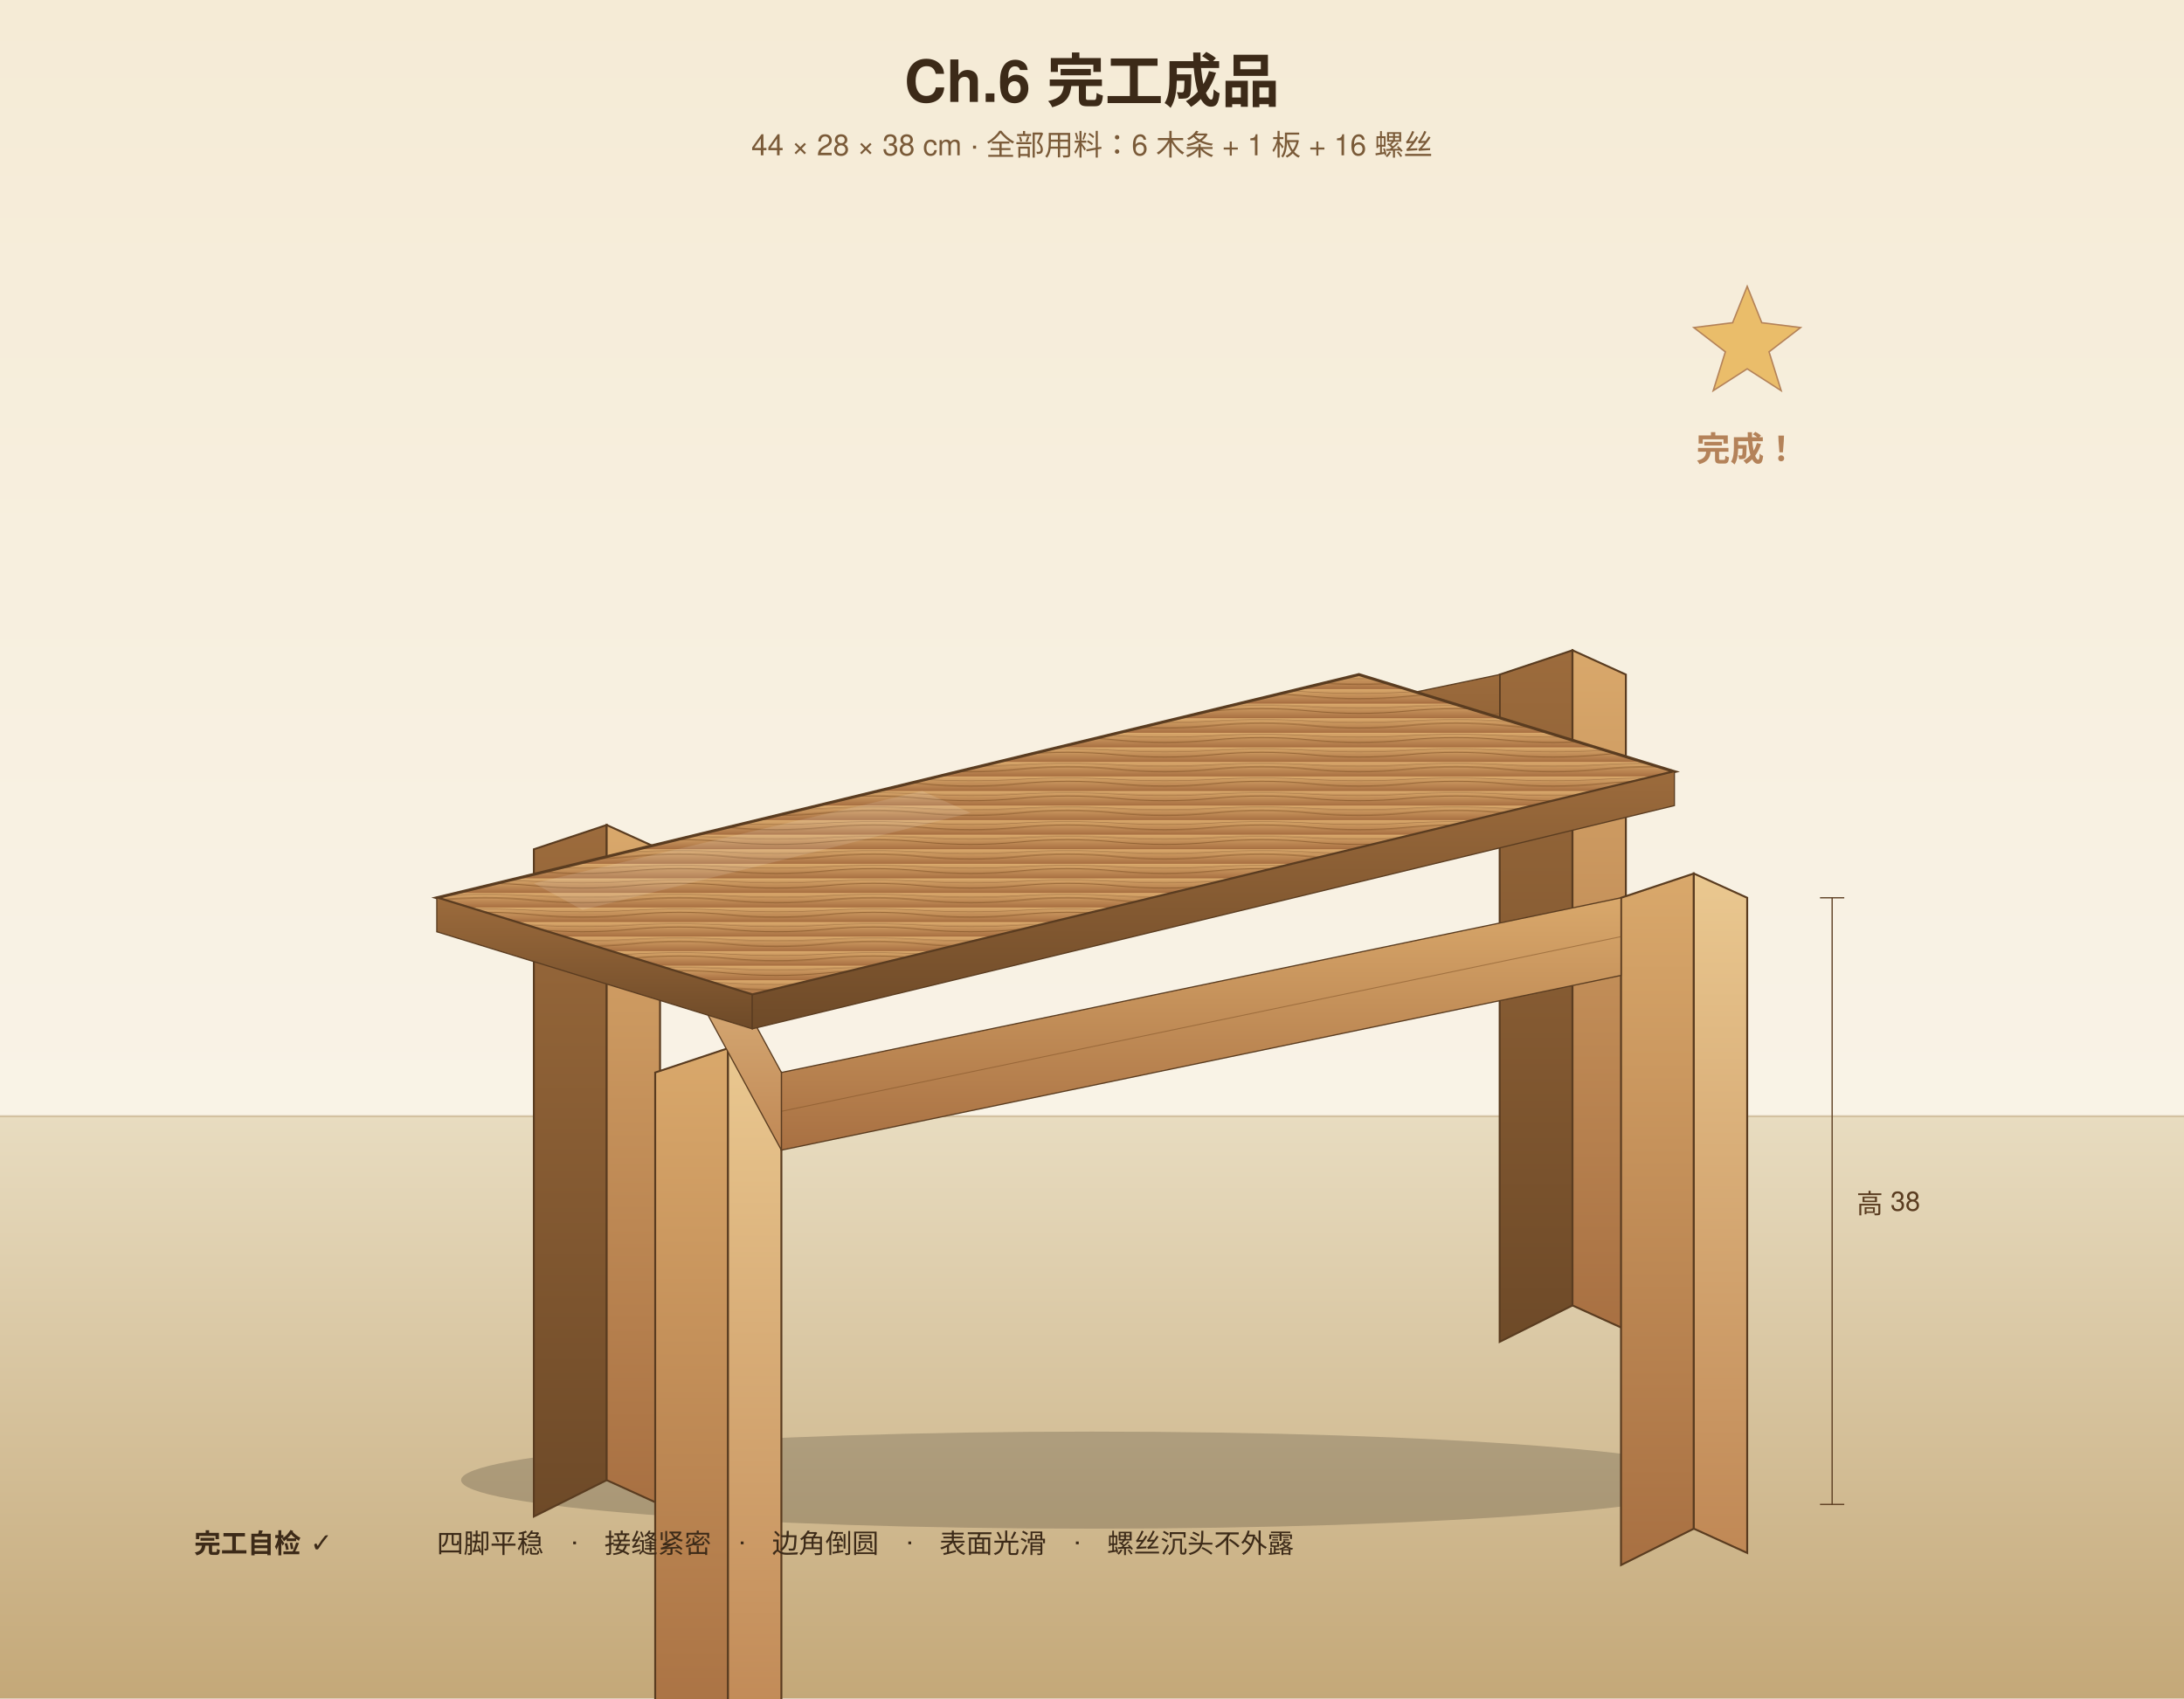
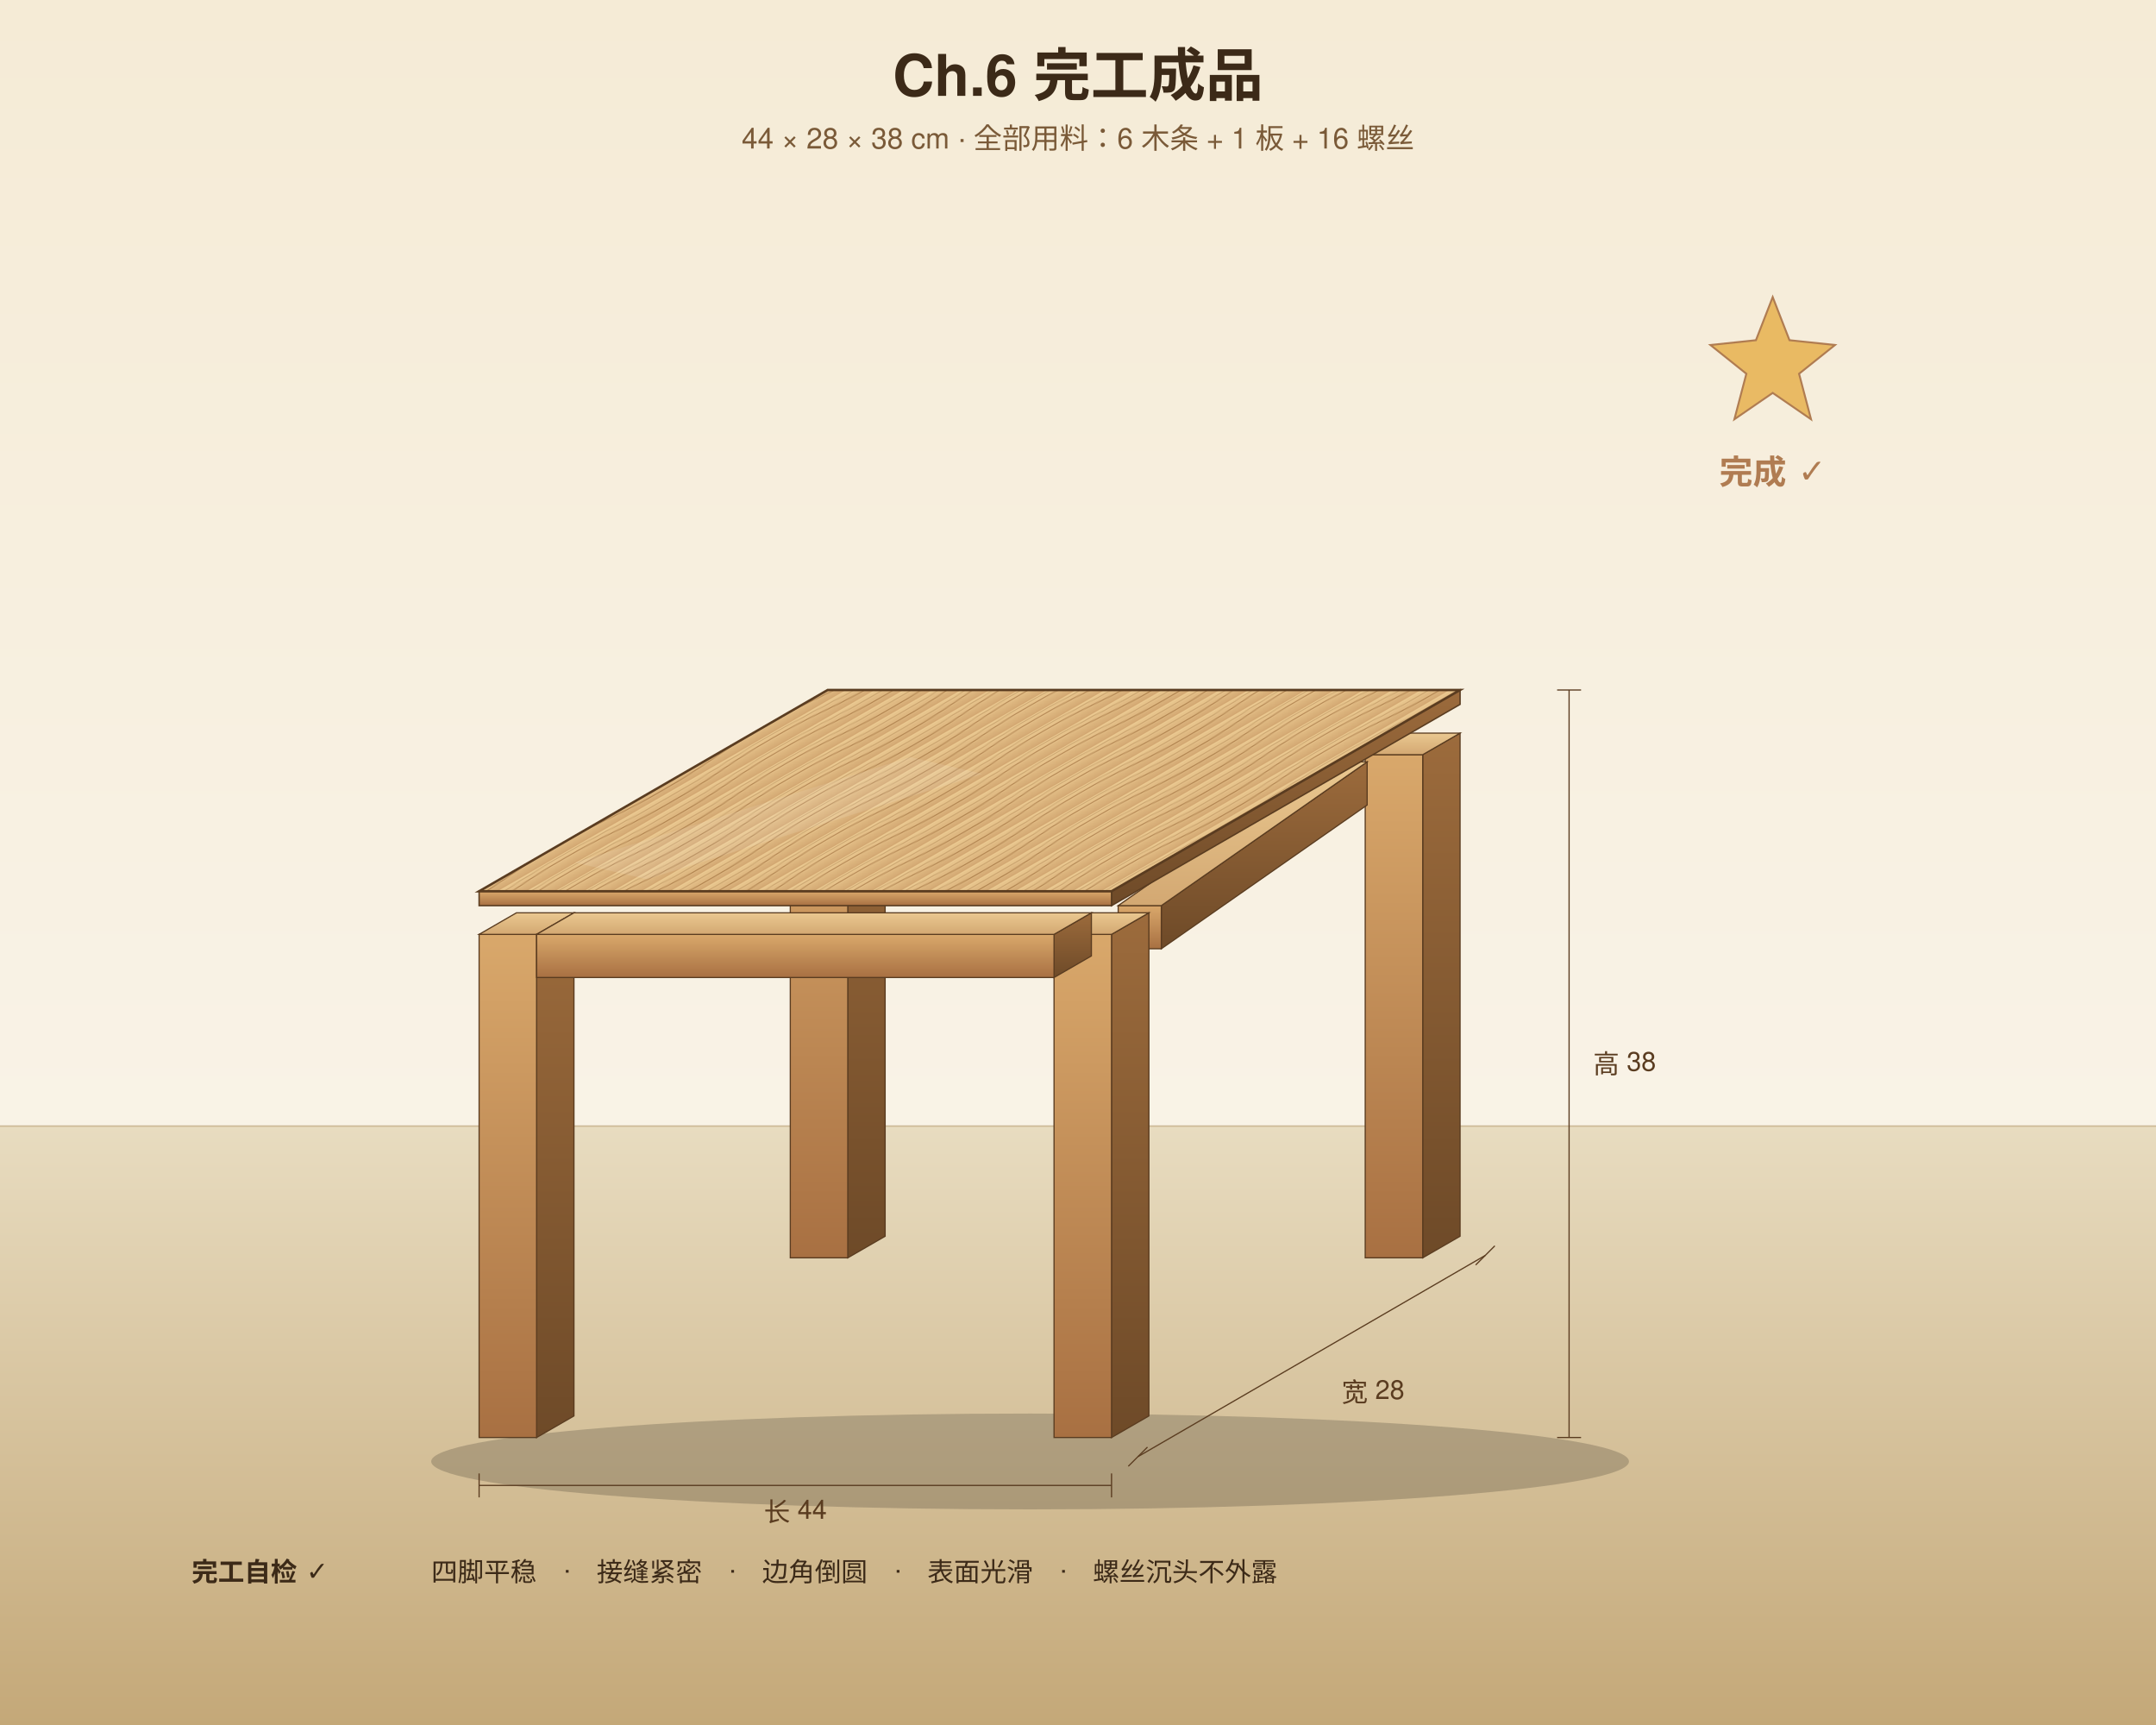
- <svg xmlns="http://www.w3.org/2000/svg" viewBox="0 0 900 700" font-family="PingFang SC, Helvetica, Arial, sans-serif">
+ <svg xmlns="http://www.w3.org/2000/svg" viewBox="0 0 900 720" font-family="PingFang SC, Helvetica, Arial, sans-serif">
  <defs>
-     <linearGradient id="f_sky" x1="0" y1="0" x2="0" y2="1">
+     <linearGradient id="bg_sky" x1="0" y1="0" x2="0" y2="1">
      <stop offset="0%" stop-color="#f5ebd6" />
      <stop offset="100%" stop-color="#fbf7ef" />
    </linearGradient>
-     <linearGradient id="f_floor" x1="0" y1="0" x2="0" y2="1">
+     <linearGradient id="floor_g" x1="0" y1="0" x2="0" y2="1">
      <stop offset="0%" stop-color="#e8dcc0" />
      <stop offset="100%" stop-color="#c4a878" />
    </linearGradient>
-     <linearGradient id="f_wood" x1="0" y1="0" x2="0" y2="1">
+     <linearGradient id="wd_top" x1="0" y1="0" x2="0" y2="1">
+       <stop offset="0%" stop-color="#eac890" />
+       <stop offset="100%" stop-color="#d3a872" />
+     </linearGradient>
+     <linearGradient id="wd_front" x1="0" y1="0" x2="0" y2="1">
      <stop offset="0%" stop-color="#d9a86b" />
      <stop offset="100%" stop-color="#a87042" />
    </linearGradient>
-     <linearGradient id="f_woodLight" x1="0" y1="0" x2="0" y2="1">
-       <stop offset="0%" stop-color="#eac890" />
-       <stop offset="100%" stop-color="#c08855" />
-     </linearGradient>
-     <linearGradient id="f_woodDark" x1="0" y1="0" x2="0" y2="1">
+     <linearGradient id="wd_side" x1="0" y1="0" x2="0" y2="1">
      <stop offset="0%" stop-color="#9c6b3c" />
      <stop offset="100%" stop-color="#6e4a28" />
    </linearGradient>
-     <pattern id="f_grain" patternUnits="userSpaceOnUse" width="80" height="6" patternTransform="rotate(0)">
-       <rect width="80" height="6" fill="url(#f_wood)" />
-       <path d="M0 3 Q20 1 40 3 T80 3" stroke="#7a4d22" stroke-width="0.4" fill="none" opacity="0.6" />
-       <path d="M0 1.2 Q20 0 40 1.2 T80 1.2" stroke="#62381a" stroke-width="0.25" fill="none" opacity="0.4" />
-     </pattern>
-     <pattern id="f_grainLight" patternUnits="userSpaceOnUse" width="80" height="6">
-       <rect width="80" height="6" fill="url(#f_woodLight)" />
-       <path d="M0 3 Q20 1.5 40 3 T80 3" stroke="#8a5828" stroke-width="0.3" fill="none" opacity="0.5" />
+     <pattern id="grain_top" patternUnits="userSpaceOnUse" width="100" height="6" patternTransform="rotate(-30)">
+       <rect width="100" height="6" fill="url(#wd_top)" />
+       <path d="M0 3 Q25 1 50 3 T100 3" stroke="#8a5828" stroke-width="0.35" fill="none" opacity="0.55" />
+       <path d="M0 1.2 Q25 0 50 1.2 T100 1.2" stroke="#6e4216" stroke-width="0.2" fill="none" opacity="0.4" />
    </pattern>
  </defs>
-   <rect width="900" height="700" fill="url(#f_sky)" />
-   <polygon points="0,460 900,460 900,700 0,700" fill="url(#f_floor)" />
-   <line x1="0" y1="460" x2="900" y2="460" stroke="#a8895a" stroke-width="0.8" opacity="0.4" />
-   <text x="450" y="42" text-anchor="middle" font-size="24" font-weight="bold" fill="#3c2a18">Ch.6  完工成品</text>
-   <text x="450" y="64" text-anchor="middle" font-size="12" fill="#7a5a38">44 × 28 × 38 cm · 全部用料：6 木条 + 1 板 + 16 螺丝</text>
-   <ellipse cx="450" cy="610" rx="260" ry="20" fill="#000" opacity="0.18" />
-   <g transform="translate(180,170)">
-     <polygon points="40,180 70,170 70,440 40,455" fill="url(#f_woodDark)" stroke="#5a3c20" stroke-width="0.8" />
-     <polygon points="70,170 92,180 92,450 70,440" fill="url(#f_wood)" stroke="#5a3c20" stroke-width="0.8" />
-     <polygon points="438,108 468,98 468,368 438,383" fill="url(#f_woodDark)" stroke="#5a3c20" stroke-width="0.8" />
-     <polygon points="468,98 490,108 490,378 468,368" fill="url(#f_wood)" stroke="#5a3c20" stroke-width="0.8" />
-     <polygon points="92,180 438,108 438,140 92,212" fill="url(#f_woodDark)" stroke="#5a3c20" stroke-width="0.5" />
-     <line x1="92" y1="196" x2="438" y2="124" stroke="#7a4d22" stroke-width="0.4" opacity="0.5" />
-     <polygon points="90,272 120,262 120,535 90,550" fill="url(#f_wood)" stroke="#5a3c20" stroke-width="0.8" />
-     <polygon points="120,262 142,272 142,545 120,535" fill="url(#f_woodLight)" stroke="#5a3c20" stroke-width="0.8" />
-     <polygon points="488,200 518,190 518,460 488,475" fill="url(#f_wood)" stroke="#5a3c20" stroke-width="0.8" />
-     <polygon points="518,190 540,200 540,470 518,460" fill="url(#f_woodLight)" stroke="#5a3c20" stroke-width="0.8" />
-     <polygon points="142,272 488,200 488,232 142,304" fill="url(#f_wood)" stroke="#5a3c20" stroke-width="0.5" />
-     <line x1="142" y1="288" x2="488" y2="216" stroke="#7a4d22" stroke-width="0.4" opacity="0.5" />
-     <polygon points="92,180 142,272 142,304 92,212" fill="url(#f_woodLight)" stroke="#5a3c20" stroke-width="0.5" />
-     <polygon points="0,200 380,108 510,148 130,240" fill="url(#f_grain)" stroke="#5a3c20" stroke-width="1.2" />
-     <polygon points="0,200 130,240 130,254 0,214" fill="url(#f_woodDark)" stroke="#5a3c20" stroke-width="0.5" />
-     <polygon points="130,240 510,148 510,162 130,254" fill="url(#f_woodDark)" stroke="#5a3c20" stroke-width="0.5" />
-     <polygon points="40,194 200,156 220,165 60,205" fill="#fff" opacity="0.12" />
+   <rect width="900" height="720" fill="url(#bg_sky)" />
+   <polygon points="0,470 900,470 900,720 0,720" fill="url(#floor_g)" />
+   <line x1="0" y1="470" x2="900" y2="470" stroke="#a8895a" stroke-width="0.6" opacity="0.5" />
+   <text x="450" y="40" text-anchor="middle" font-size="24" font-weight="bold" fill="#3c2a18">Ch.6  完工成品</text>
+   <text x="450" y="62" text-anchor="middle" font-size="12" fill="#7a5a38">44 × 28 × 38 cm · 全部用料：6 木条 + 1 板 + 16 螺丝</text>
+   <ellipse cx="430" cy="610" rx="250" ry="20" fill="#000" opacity="0.18" />
+   <g>
+     <polygon points="353.9,525 369.49,516 369.49,306 353.9,315" fill="url(#wd_side)" stroke="#5a3c20" stroke-width="0.5" />
+     <polygon points="329.9,525 353.9,525 353.9,315 329.9,315" fill="url(#wd_front)" stroke="#5a3c20" stroke-width="0.5" />
+     <polygon points="329.9,315 353.9,315 369.49,306 345.49,306" fill="url(#wd_top)" stroke="#5a3c20" stroke-width="0.5" />
  </g>
-   <g transform="translate(720,140)" opacity="0.85">
-     <polygon points="0,-22 6,-7 22,-5 9,5 14,21 0,12 -14,21 -9,5 -22,-5 -6,-7" fill="#e8b556" stroke="#a87042" stroke-width="0.6" />
-     <text x="0" y="50" text-anchor="middle" font-size="14" font-weight="bold" fill="#a87042">完成！</text>
+   <g>
+     <polygon points="593.9,525 609.49,516 609.49,306 593.9,315" fill="url(#wd_side)" stroke="#5a3c20" stroke-width="0.5" />
+     <polygon points="569.9,525 593.9,525 593.9,315 569.9,315" fill="url(#wd_front)" stroke="#5a3c20" stroke-width="0.5" />
+     <polygon points="569.9,315 593.9,315 609.49,306 585.49,306" fill="url(#wd_top)" stroke="#5a3c20" stroke-width="0.5" />
+   </g>
+   <g>
+     <polygon points="484.78,396 570.7,336 570.7,318 484.78,378" fill="url(#wd_side)" stroke="#5a3c20" stroke-width="0.5" />
+     <polygon points="466.78,396 484.78,396 484.78,378 466.78,378" fill="url(#wd_front)" stroke="#5a3c20" stroke-width="0.5" />
+     <polygon points="466.78,378 484.78,378 570.7,318 552.7,318" fill="url(#wd_top)" stroke="#5a3c20" stroke-width="0.5" />
+   </g>
+   <g>
+     <polygon points="224,600 239.59,591 239.59,381 224,390" fill="url(#wd_side)" stroke="#5a3c20" stroke-width="0.5" />
+     <polygon points="200,600 224,600 224,390 200,390" fill="url(#wd_front)" stroke="#5a3c20" stroke-width="0.5" />
+     <polygon points="200,390 224,390 239.59,381 215.59,381" fill="url(#wd_top)" stroke="#5a3c20" stroke-width="0.5" />
+   </g>
+   <g>
+     <polygon points="464,600 479.59,591 479.59,381 464,390" fill="url(#wd_side)" stroke="#5a3c20" stroke-width="0.5" />
+     <polygon points="440,600 464,600 464,390 440,390" fill="url(#wd_front)" stroke="#5a3c20" stroke-width="0.5" />
+     <polygon points="440,390 464,390 479.59,381 455.59,381" fill="url(#wd_top)" stroke="#5a3c20" stroke-width="0.5" />
+   </g>
+   <g>
+     <polygon points="440,408 455.59,399 455.59,381 440,390" fill="url(#wd_side)" stroke="#5a3c20" stroke-width="0.5" />
+     <polygon points="224,408 440,408 440,390 224,390" fill="url(#wd_front)" stroke="#5a3c20" stroke-width="0.5" />
+     <polygon points="224,390 440,390 455.59,381 239.59,381" fill="url(#wd_top)" stroke="#5a3c20" stroke-width="0.5" />
+   </g>
+   <g>
+     <polygon points="464,378 609.49,294 609.49,288 464,372" fill="url(#wd_side)" stroke="#5a3c20" stroke-width="0.6" />
+     <polygon points="200,378 464,378 464,372 200,372" fill="url(#wd_front)" stroke="#5a3c20" stroke-width="0.6" />
+     <polygon points="200,372 464,372 609.49,288 345.49,288" fill="url(#grain_top)" stroke="#5a3c20" stroke-width="1" />
+     <polygon points="240,360 380,316 410,323 270,367" fill="#fff" opacity="0.1" />
+   </g>
+   <g transform="translate(740,150)" opacity="0.9">
+     <polygon points="0,-26 7,-8 26,-6 11,6 16,25 0,14 -16,25 -11,6 -26,-6 -7,-8" fill="#e8b556" stroke="#a87042" stroke-width="0.8" />
+     <text x="0" y="52" text-anchor="middle" font-size="14" font-weight="bold" fill="#a87042">完成 ✓</text>
  </g>
  <g font-size="11" fill="#5a3c20">
-     <line x1="755" y1="370" x2="755" y2="620" stroke="#5a3c20" stroke-width="0.5" />
-     <line x1="750" y1="370" x2="760" y2="370" stroke="#5a3c20" stroke-width="0.5" />
-     <line x1="750" y1="620" x2="760" y2="620" stroke="#5a3c20" stroke-width="0.5" />
-     <text x="765" y="500">高 38</text>
+     <line x1="655" y1="288" x2="655" y2="600" stroke="#5a3c20" stroke-width="0.5" />
+     <line x1="650" y1="288" x2="660" y2="288" stroke="#5a3c20" stroke-width="0.5" />
+     <line x1="650" y1="600" x2="660" y2="600" stroke="#5a3c20" stroke-width="0.5" />
+     <text x="665" y="448">高 38</text>
+     <line x1="200" y1="620" x2="464" y2="620" stroke="#5a3c20" stroke-width="0.5" />
+     <line x1="200" y1="615" x2="200" y2="625" stroke="#5a3c20" stroke-width="0.5" />
+     <line x1="464" y1="615" x2="464" y2="625" stroke="#5a3c20" stroke-width="0.5" />
+     <text x="332" y="635" text-anchor="middle">长 44</text>
+     <line x1="475" y1="608" x2="620" y2="524" stroke="#5a3c20" stroke-width="0.5" />
+     <line x1="471" y1="612" x2="479" y2="604" stroke="#5a3c20" stroke-width="0.5" />
+     <line x1="616" y1="528" x2="624" y2="520" stroke="#5a3c20" stroke-width="0.5" />
+     <text x="560" y="585" font-size="11" fill="#5a3c20">宽 28</text>
  </g>
-   <g transform="translate(80,640)" font-size="11" fill="#3c2a18">
+   <g transform="translate(80,660)" font-size="11" fill="#3c2a18">
    <text x="0" y="0" font-weight="bold">完工自检 ✓</text>
    <text x="100" y="0">四脚平稳　·　接缝紧密　·　边角倒圆　·　表面光滑　·　螺丝沉头不外露</text>
  </g>
</svg>
